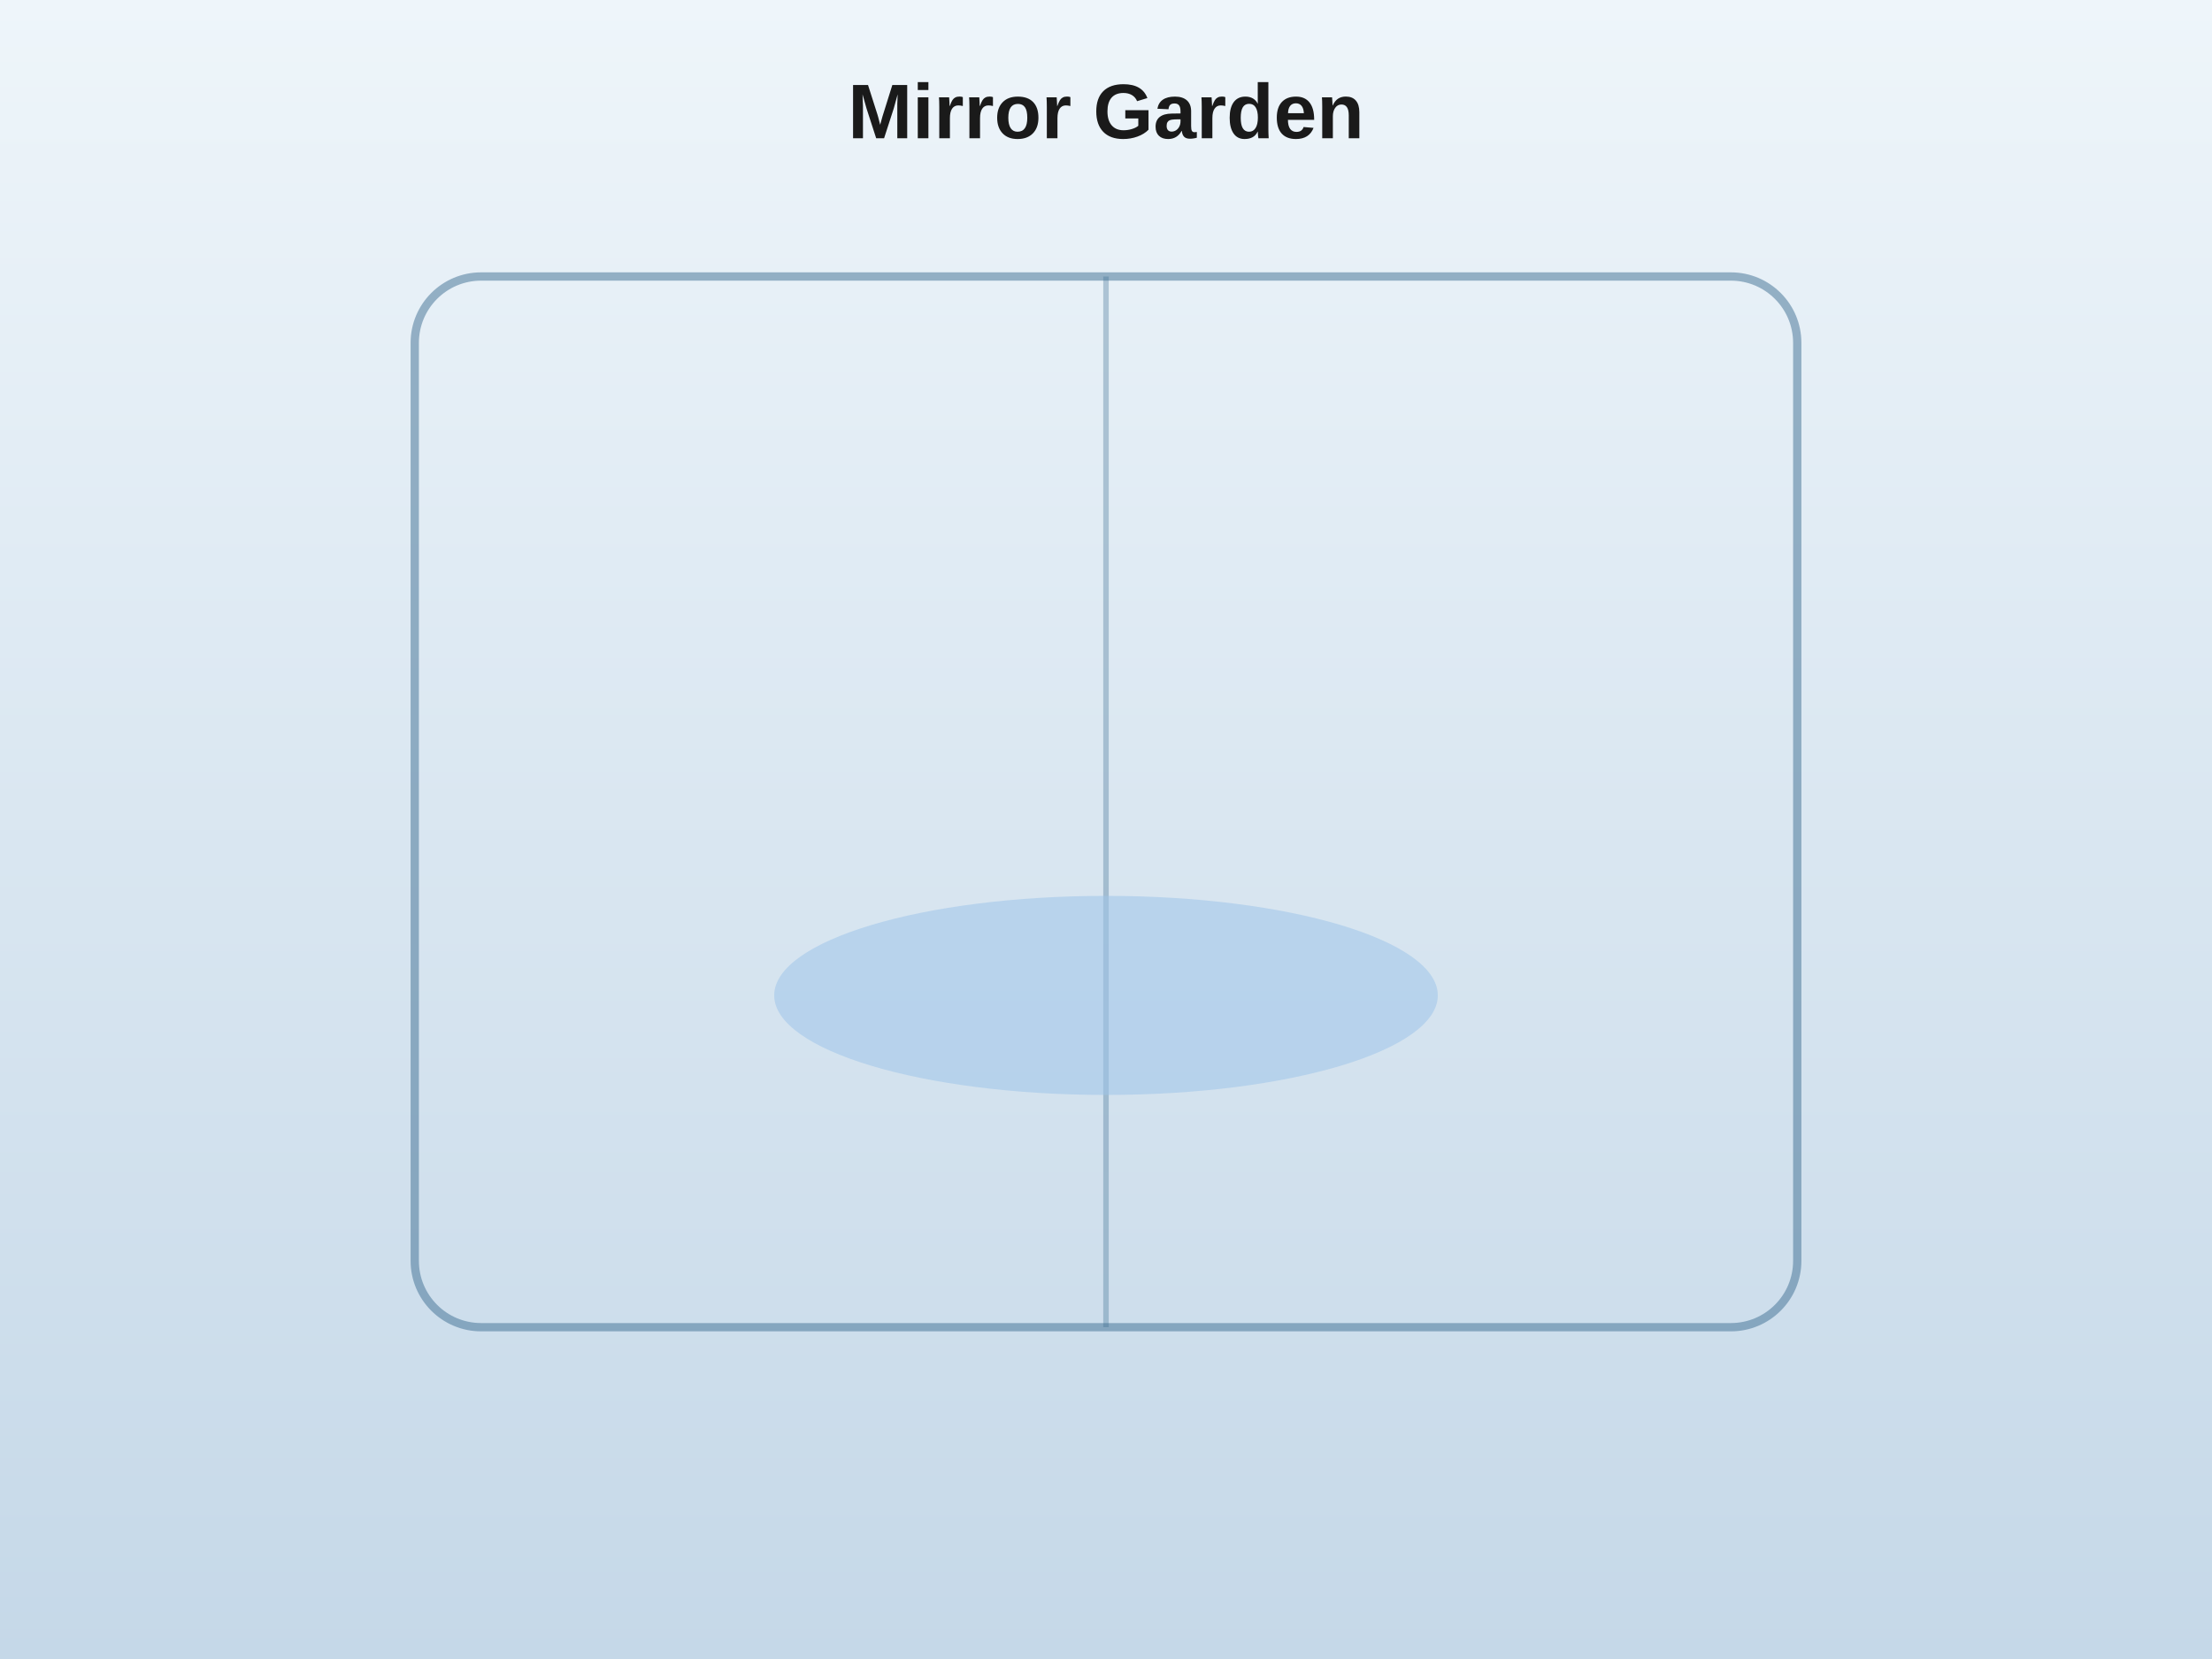
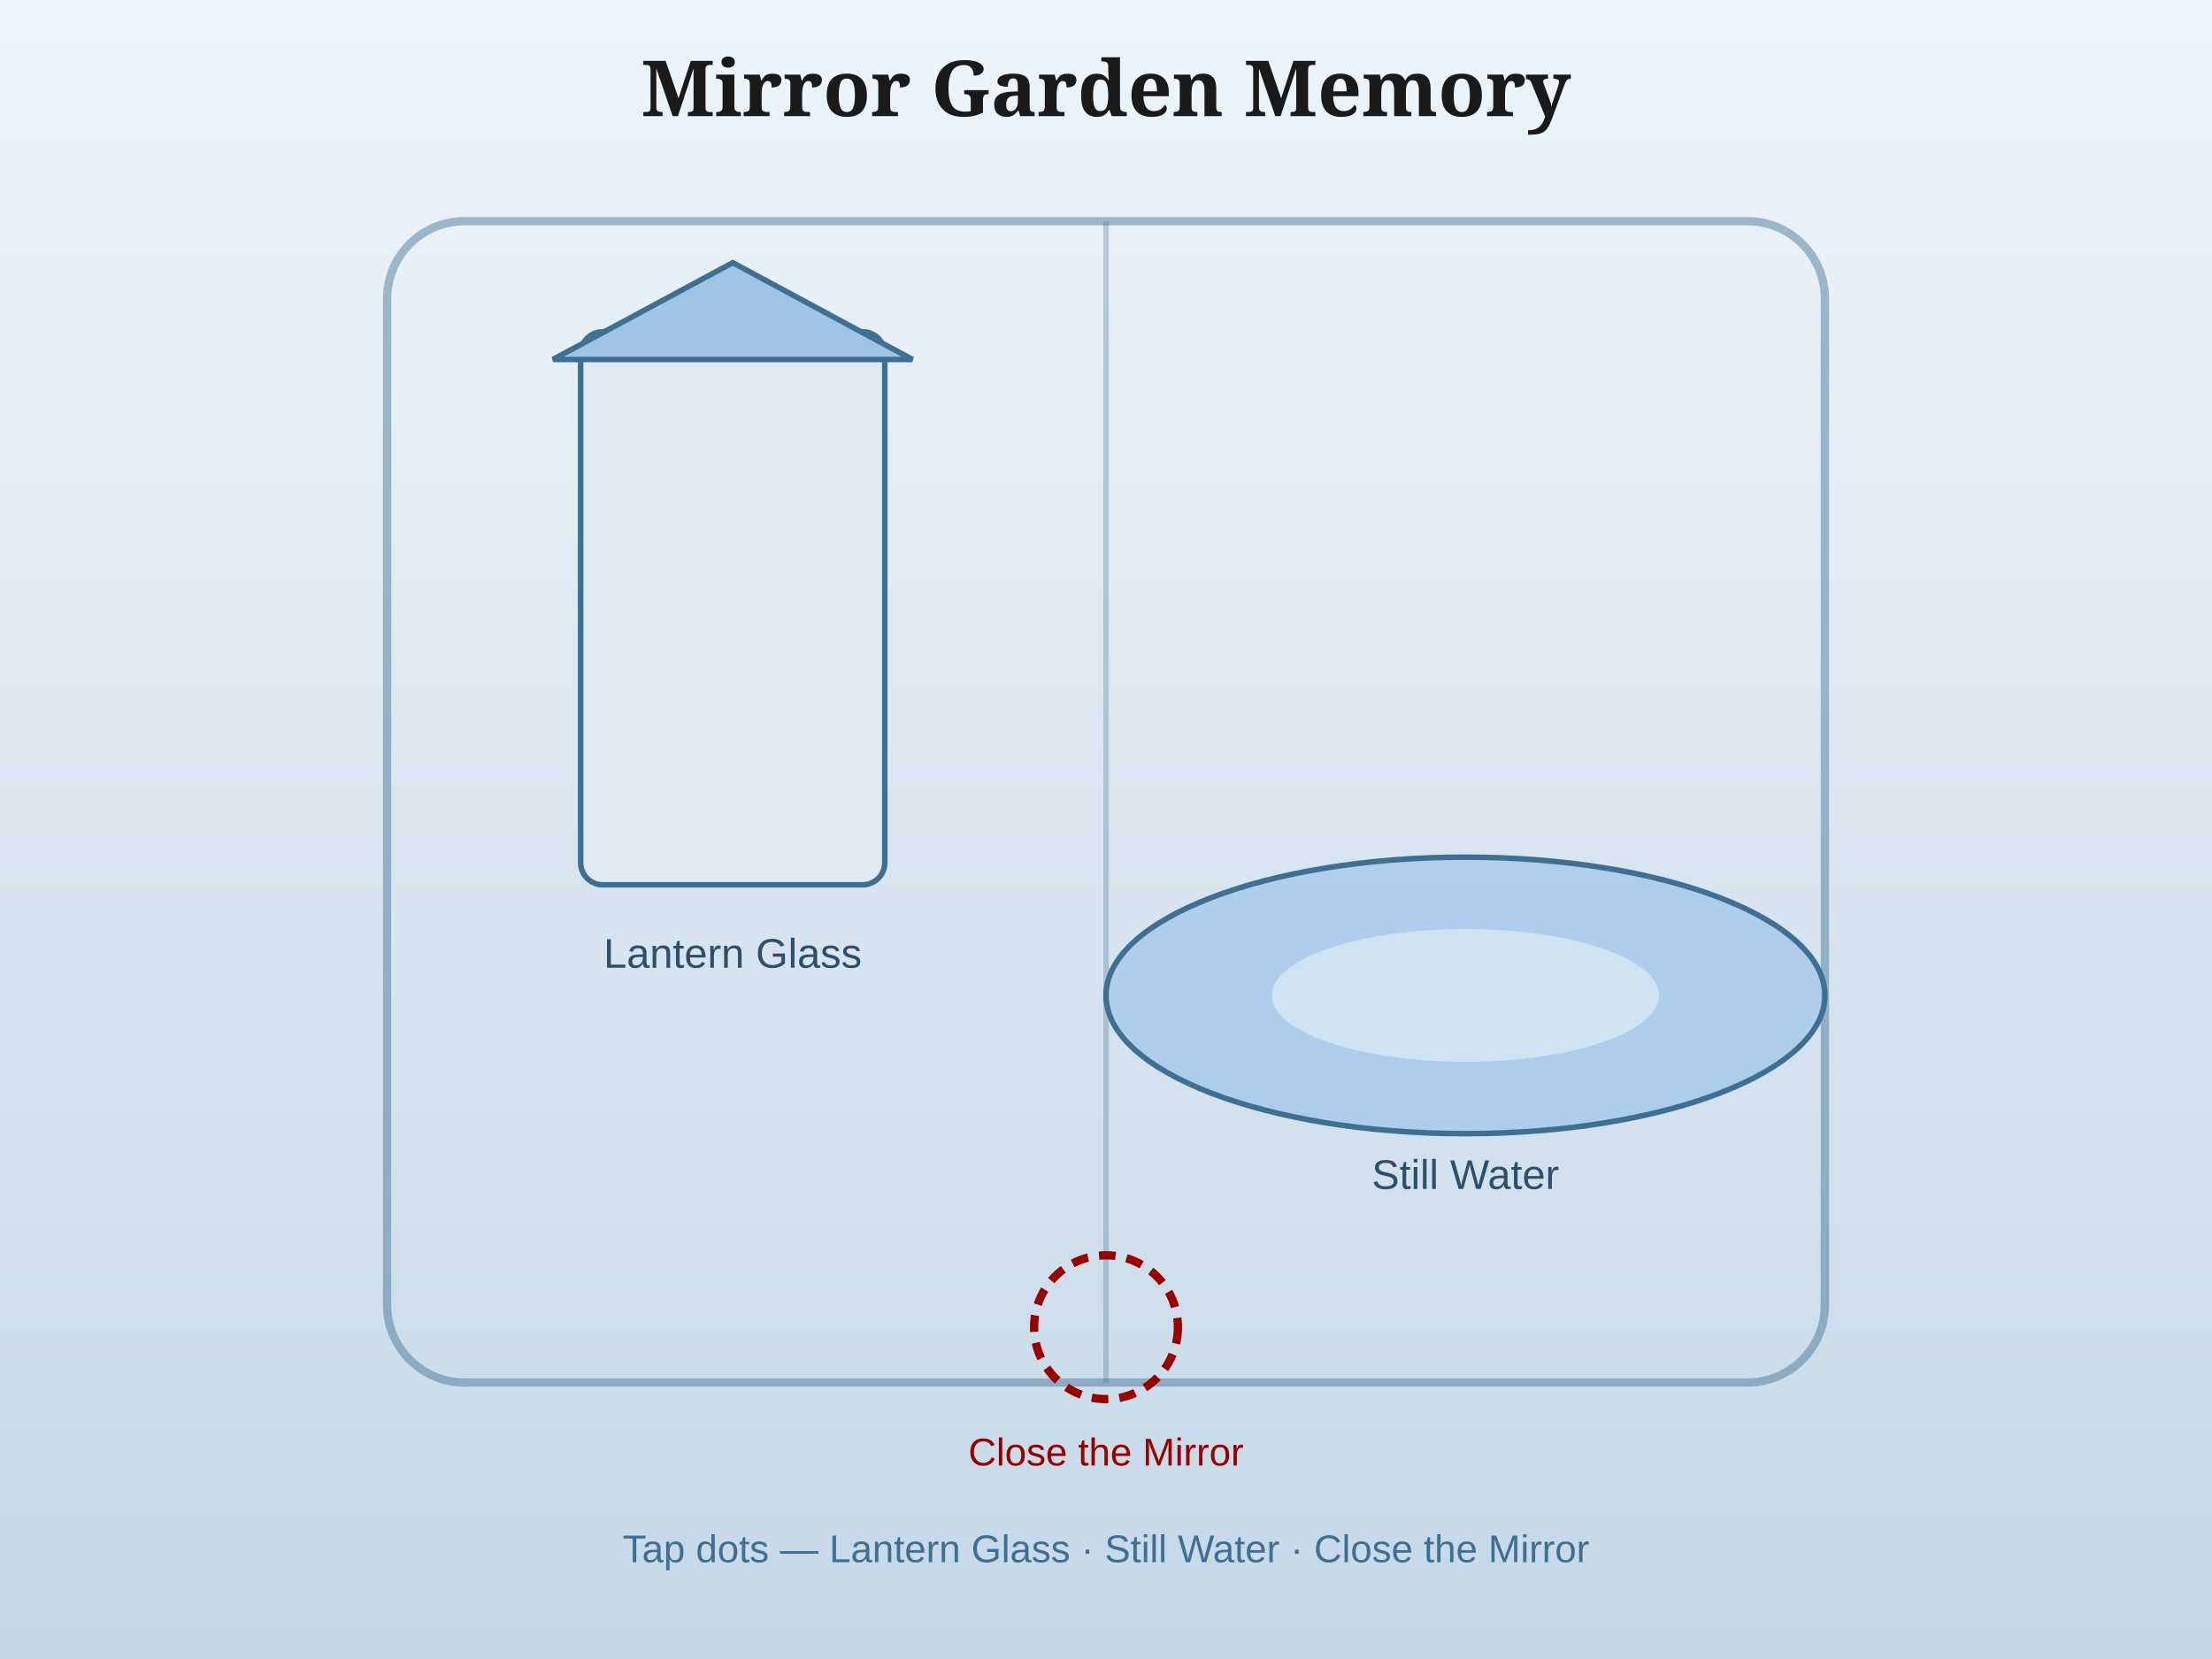
<svg xmlns="http://www.w3.org/2000/svg" viewBox="0 0 800 600">
  <defs>
    <linearGradient id="m" x1="0" y1="0" x2="0" y2="1">
      <stop offset="0%" stop-color="#eef5fa" />
      <stop offset="100%" stop-color="#c5d8e8" />
    </linearGradient>
  </defs>
  <rect width="800" height="600" fill="url(#m)" />
-   <rect x="150" y="100" width="500" height="380" rx="24" fill="none" stroke="#3f6f92" stroke-width="3" stroke-opacity="0.5" />
-   <line x1="400" y1="100" x2="400" y2="480" stroke="#3f6f92" stroke-width="2" stroke-opacity="0.35" />
-   <ellipse cx="400" cy="360" rx="120" ry="36" fill="#9ec5e8" fill-opacity="0.55" />
-   <text x="400" y="50" text-anchor="middle" font-family="Arial, sans-serif" font-size="28" font-weight="700" fill="#1a1a1a">Mirror Garden</text>
+   <text x="400" y="42" text-anchor="middle" font-family="Georgia, serif" font-size="28" font-weight="700" fill="#1a1a1a">Mirror Garden Memory</text>
+   <text x="400" y="565" text-anchor="middle" font-family="Arial, sans-serif" font-size="14" fill="#3f6f92">Tap dots — Lantern Glass · Still Water · Close the Mirror</text>
+   <rect x="140" y="80" width="520" height="420" rx="28" fill="none" stroke="#3f6f92" stroke-width="3" stroke-opacity="0.45" />
+   <line x1="400" y1="80" x2="400" y2="500" stroke="#3f6f92" stroke-width="2" stroke-opacity="0.3" />
+   <rect x="210" y="120" width="110" height="200" rx="8" fill="#dfeaf3" stroke="#3f6f92" stroke-width="2" />
+   <polygon points="265,95 200,130 330,130" fill="#9ec5e8" stroke="#3f6f92" stroke-width="2" />
+   <text x="265" y="350" text-anchor="middle" font-family="Arial, sans-serif" font-size="15" fill="#2d4f6b">Lantern Glass</text>
+   <ellipse cx="530" cy="360" rx="130" ry="50" fill="#9ec5e8" fill-opacity="0.7" stroke="#3f6f92" stroke-width="2" />
+   <ellipse cx="530" cy="360" rx="70" ry="24" fill="#cfe3f2" />
+   <text x="530" y="430" text-anchor="middle" font-family="Arial, sans-serif" font-size="15" fill="#2d4f6b">Still Water</text>
+   <circle cx="400" cy="480" r="26" fill="none" stroke="#990000" stroke-width="3" stroke-dasharray="6 4" />
+   <text x="400" y="530" text-anchor="middle" font-family="Arial, sans-serif" font-size="14" fill="#990000">Close the Mirror</text>
</svg>
